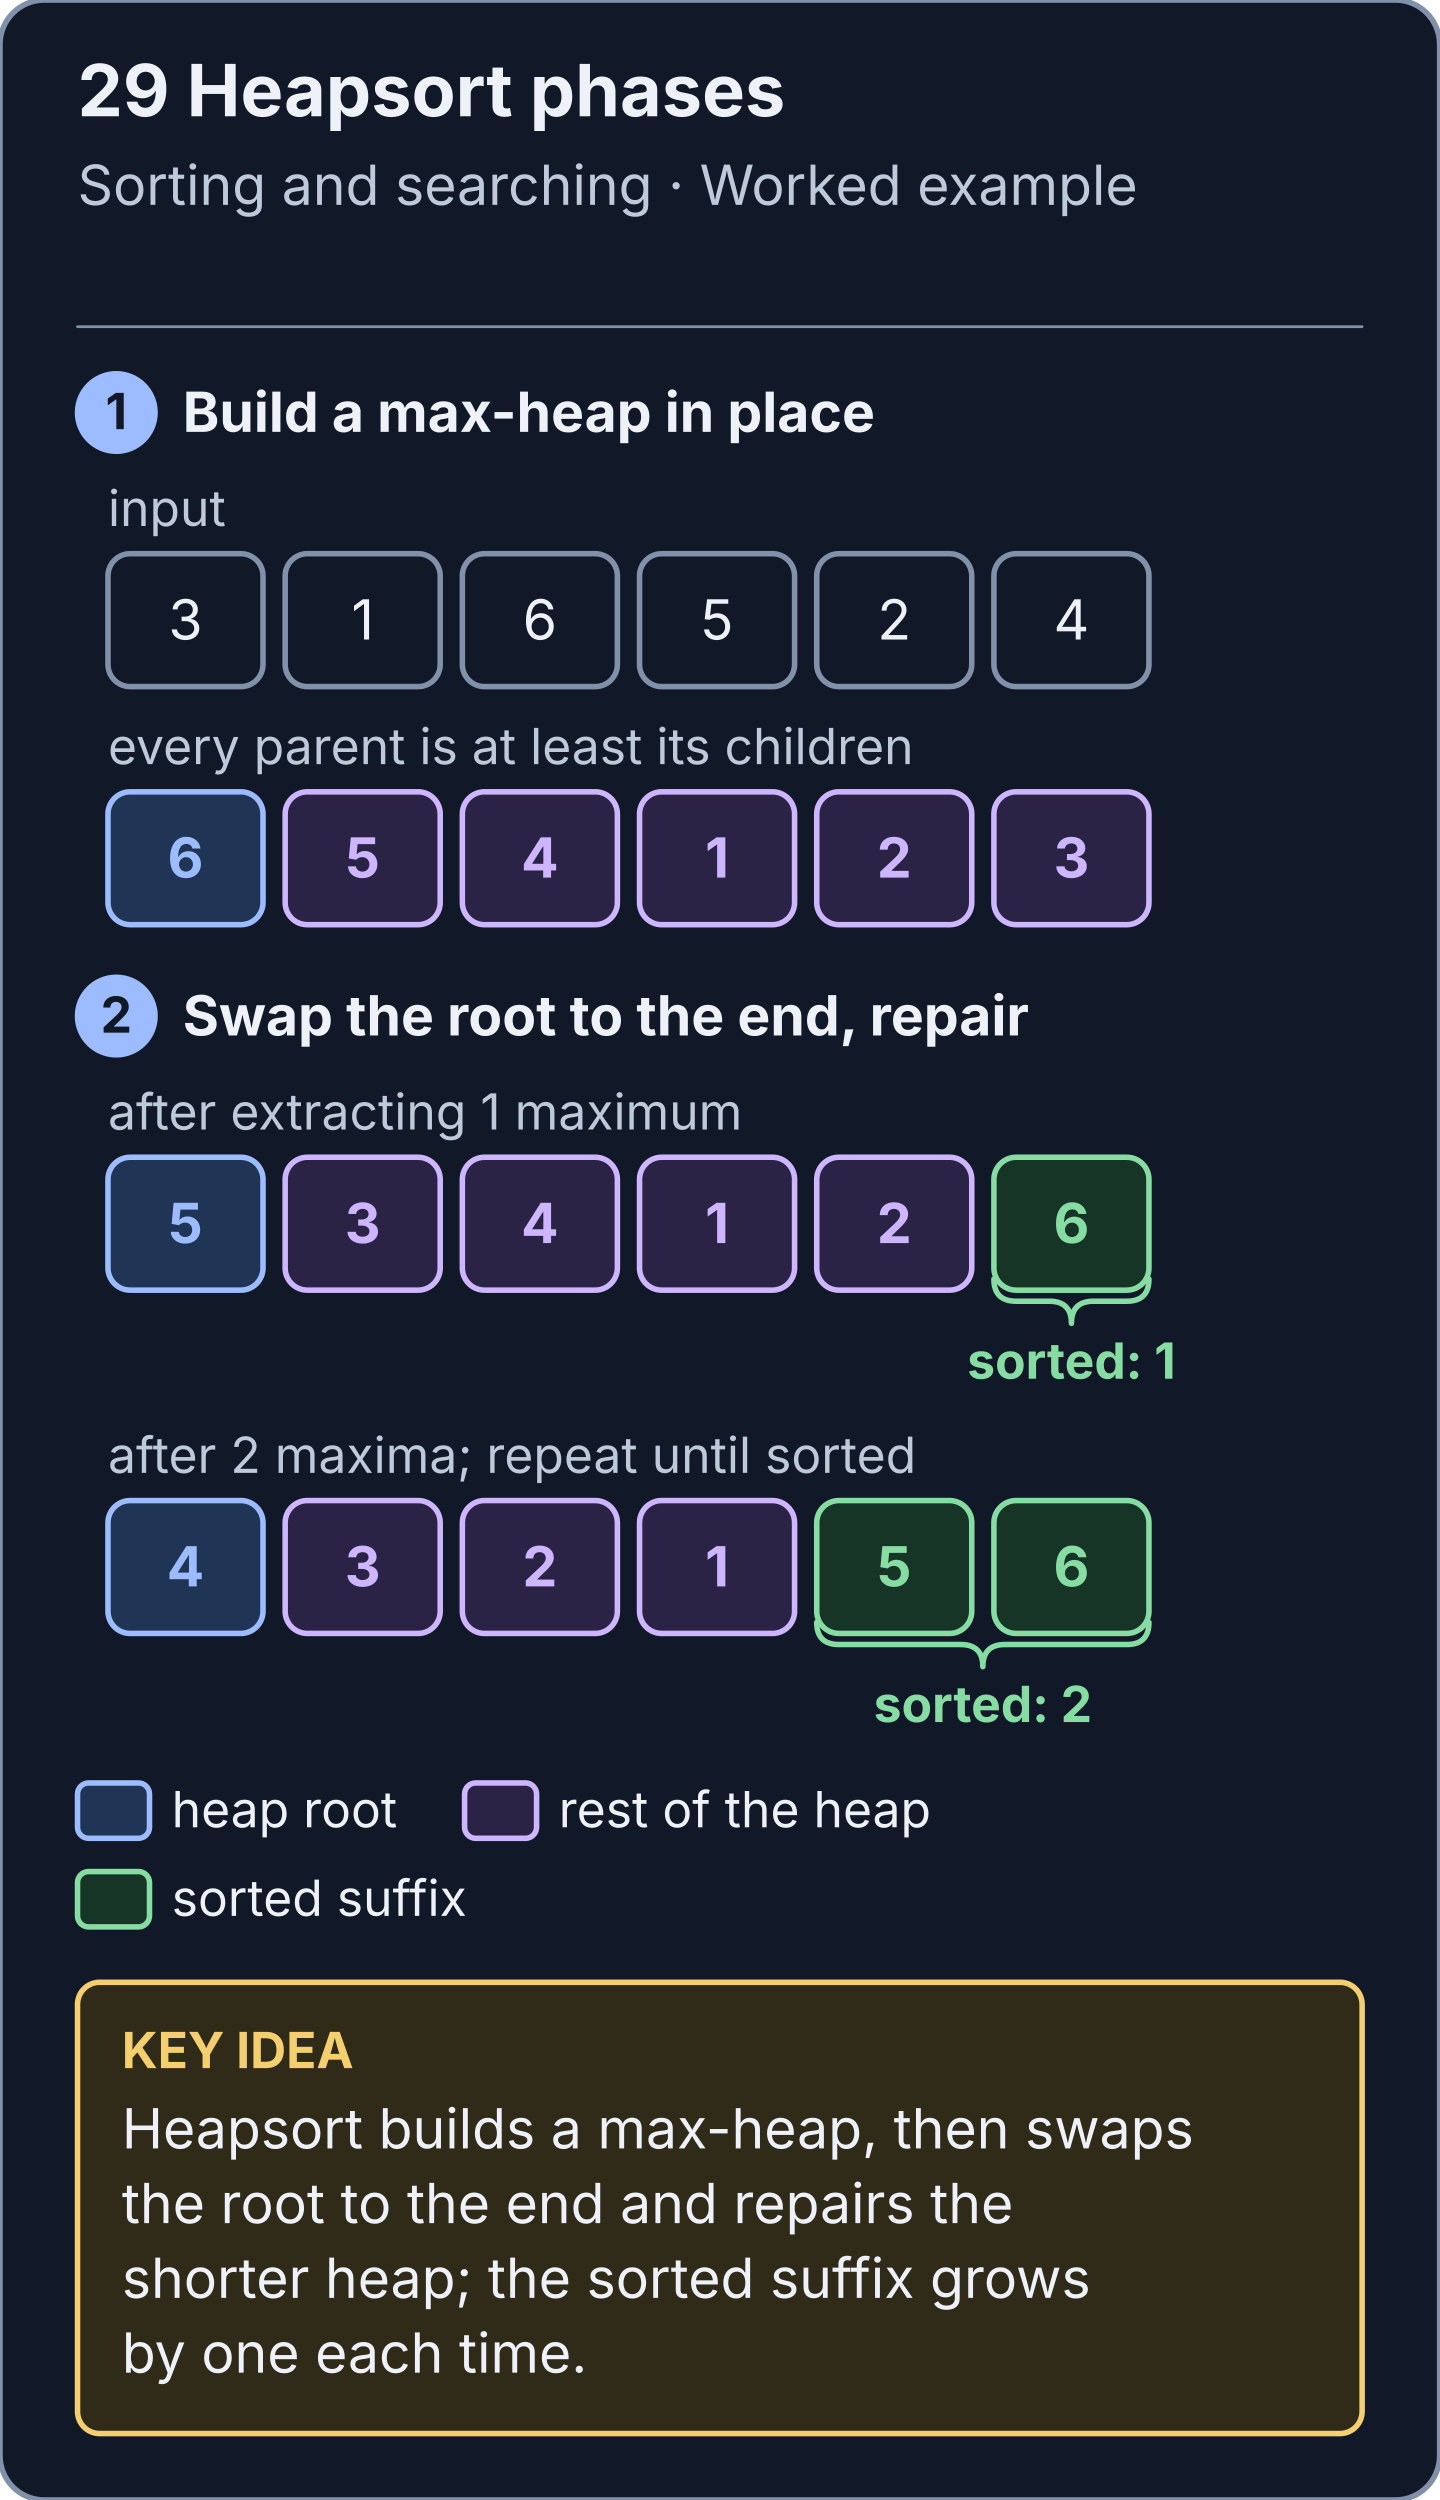
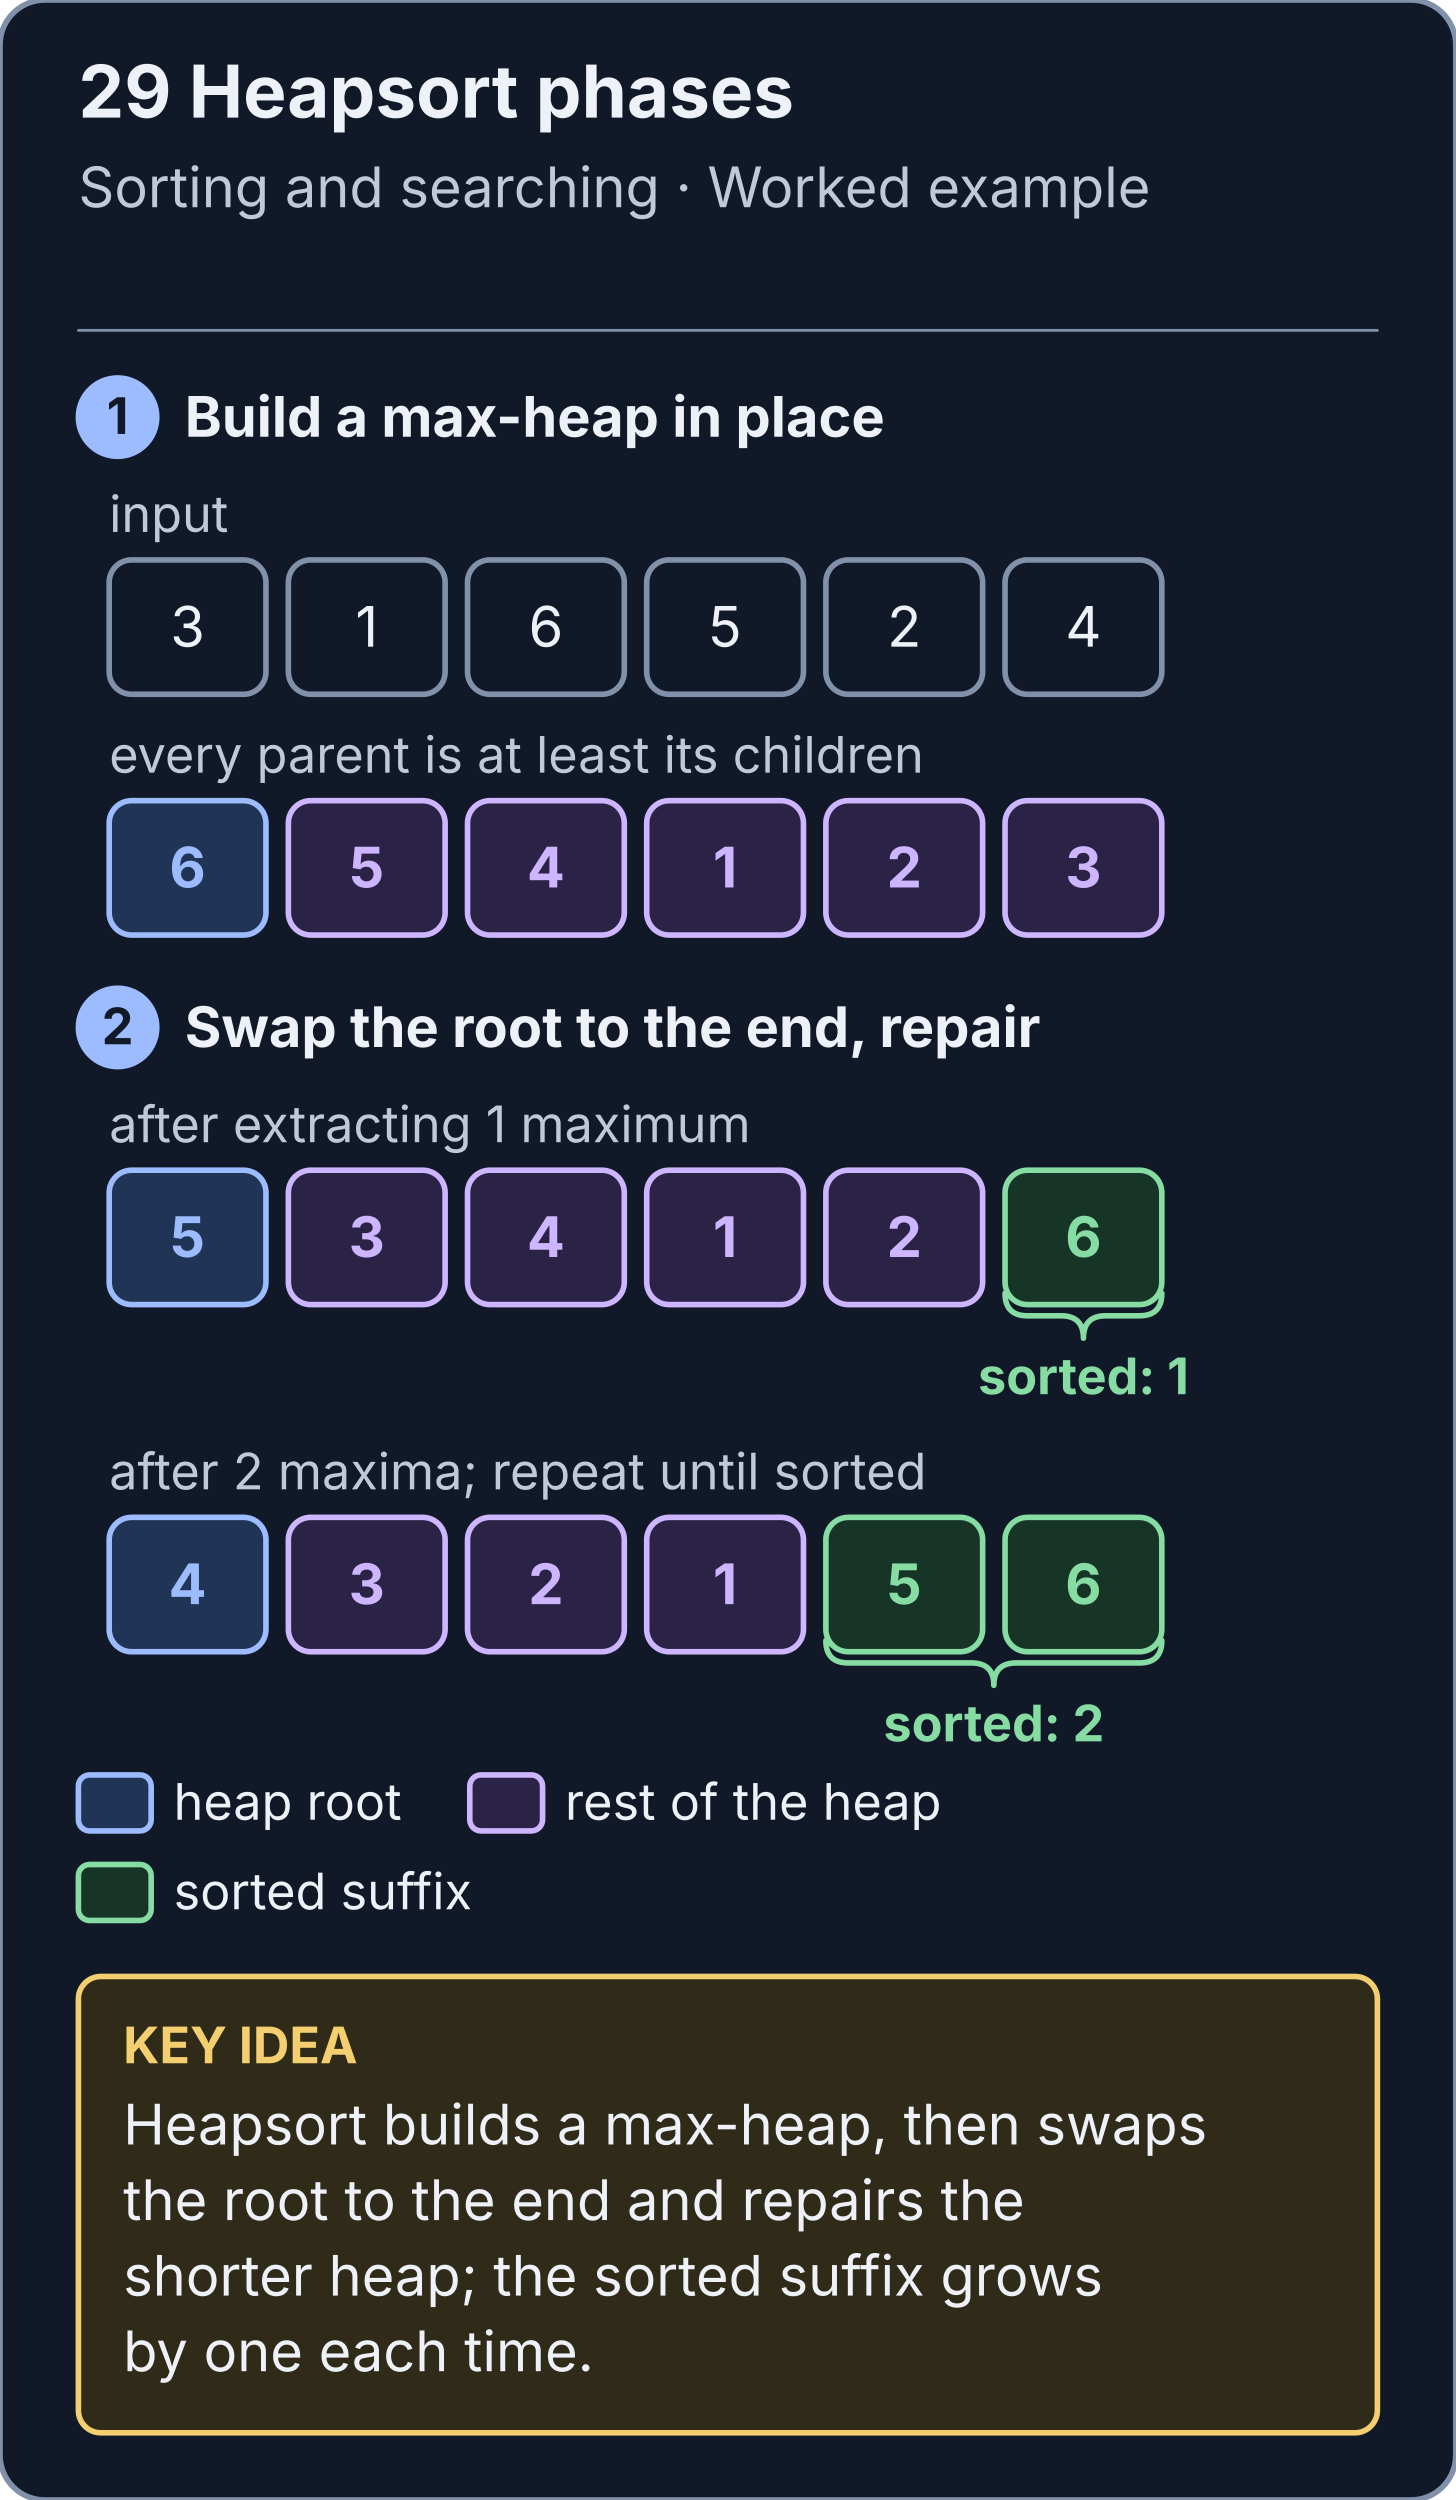
- <svg xmlns="http://www.w3.org/2000/svg" viewBox="0 0 520 903" width="520" height="903" role="img" aria-labelledby="title desc">
+ <svg xmlns="http://www.w3.org/2000/svg" viewBox="0 0 520 893" width="520" height="893" role="img" aria-labelledby="title desc">
  <style>text{font-family:system-ui,-apple-system,BlinkMacSystemFont,"Segoe UI",sans-serif} line,path{stroke-linecap:round;stroke-linejoin:round}</style>
  <defs>
    <marker id="heapsort-phases-paper-arrow" markerWidth="9" markerHeight="9" refX="8" refY="4" orient="auto" markerUnits="userSpaceOnUse">
      <path d="M 0 0 L 8 4 L 0 8 Z" fill="#111827" />
    </marker>
    <marker id="heapsort-phases-ink-arrow" markerWidth="9" markerHeight="9" refX="8" refY="4" orient="auto" markerUnits="userSpaceOnUse">
      <path d="M 0 0 L 8 4 L 0 8 Z" fill="#eef2f8" />
    </marker>
    <marker id="heapsort-phases-muted-arrow" markerWidth="9" markerHeight="9" refX="8" refY="4" orient="auto" markerUnits="userSpaceOnUse">
      <path d="M 0 0 L 8 4 L 0 8 Z" fill="#bec9da" />
    </marker>
    <marker id="heapsort-phases-line-arrow" markerWidth="9" markerHeight="9" refX="8" refY="4" orient="auto" markerUnits="userSpaceOnUse">
      <path d="M 0 0 L 8 4 L 0 8 Z" fill="#8291aa" />
    </marker>
    <marker id="heapsort-phases-blue-arrow" markerWidth="9" markerHeight="9" refX="8" refY="4" orient="auto" markerUnits="userSpaceOnUse">
      <path d="M 0 0 L 8 4 L 0 8 Z" fill="#9cbcff" />
    </marker>
    <marker id="heapsort-phases-soft-arrow" markerWidth="9" markerHeight="9" refX="8" refY="4" orient="auto" markerUnits="userSpaceOnUse">
      <path d="M 0 0 L 8 4 L 0 8 Z" fill="#203455" />
    </marker>
    <marker id="heapsort-phases-note-arrow" markerWidth="9" markerHeight="9" refX="8" refY="4" orient="auto" markerUnits="userSpaceOnUse">
      <path d="M 0 0 L 8 4 L 0 8 Z" fill="#302a18" />
    </marker>
    <marker id="heapsort-phases-gold-arrow" markerWidth="9" markerHeight="9" refX="8" refY="4" orient="auto" markerUnits="userSpaceOnUse">
      <path d="M 0 0 L 8 4 L 0 8 Z" fill="#f4cf70" />
    </marker>
    <marker id="heapsort-phases-red-arrow" markerWidth="9" markerHeight="9" refX="8" refY="4" orient="auto" markerUnits="userSpaceOnUse">
      <path d="M 0 0 L 8 4 L 0 8 Z" fill="#ffaaa1" />
    </marker>
    <marker id="heapsort-phases-panel-arrow" markerWidth="9" markerHeight="9" refX="8" refY="4" orient="auto" markerUnits="userSpaceOnUse">
      <path d="M 0 0 L 8 4 L 0 8 Z" fill="#192333" />
    </marker>
    <marker id="heapsort-phases-green-arrow" markerWidth="9" markerHeight="9" refX="8" refY="4" orient="auto" markerUnits="userSpaceOnUse">
      <path d="M 0 0 L 8 4 L 0 8 Z" fill="#86dca2" />
    </marker>
    <marker id="heapsort-phases-mint-arrow" markerWidth="9" markerHeight="9" refX="8" refY="4" orient="auto" markerUnits="userSpaceOnUse">
      <path d="M 0 0 L 8 4 L 0 8 Z" fill="#173527" />
    </marker>
    <marker id="heapsort-phases-violet-arrow" markerWidth="9" markerHeight="9" refX="8" refY="4" orient="auto" markerUnits="userSpaceOnUse">
      <path d="M 0 0 L 8 4 L 0 8 Z" fill="#cdb6ff" />
    </marker>
    <marker id="heapsort-phases-lilac-arrow" markerWidth="9" markerHeight="9" refX="8" refY="4" orient="auto" markerUnits="userSpaceOnUse">
      <path d="M 0 0 L 8 4 L 0 8 Z" fill="#2a2346" />
    </marker>
    <marker id="heapsort-phases-rose-arrow" markerWidth="9" markerHeight="9" refX="8" refY="4" orient="auto" markerUnits="userSpaceOnUse">
      <path d="M 0 0 L 8 4 L 0 8 Z" fill="#3d1f22" />
    </marker>
  </defs>
-   <rect x="0" y="0" width="520" height="903" rx="16" fill="#111827" stroke="#8291aa" stroke-width="2" />
+   <rect x="0" y="0" width="520" height="893" rx="16" fill="#111827" stroke="#8291aa" stroke-width="2" />
  <text x="28" y="42" font-size="26" fill="#eef2f8" text-anchor="start" font-weight="700">29  Heapsort phases</text>
  <text x="28" y="74" font-size="20" fill="#bec9da" text-anchor="start" font-weight="400">Sorting and searching · Worked example</text>
  <line x1="28" y1="118" x2="492" y2="118" stroke="#8291aa" stroke-width="1" />
  <circle cx="42" cy="149" r="14" fill="#9cbcff" stroke="#9cbcff" stroke-width="2" />
  <text x="42" y="155" font-size="18" fill="#111827" text-anchor="middle" font-weight="700">1</text>
  <text x="66" y="156" font-size="20" fill="#eef2f8" text-anchor="start" font-weight="700">Build a max-heap in place</text>
  <text x="39" y="190" font-size="18" fill="#bec9da" text-anchor="start" font-weight="400">input</text>
  <rect x="39" y="200" width="56" height="48" rx="8" fill="#111827" stroke="#8291aa" stroke-width="2" />
  <text x="67.0" y="231.0" font-size="20" fill="#eef2f8" text-anchor="middle" font-weight="400">3</text>
  <rect x="103" y="200" width="56" height="48" rx="8" fill="#111827" stroke="#8291aa" stroke-width="2" />
  <text x="131.0" y="231.0" font-size="20" fill="#eef2f8" text-anchor="middle" font-weight="400">1</text>
  <rect x="167" y="200" width="56" height="48" rx="8" fill="#111827" stroke="#8291aa" stroke-width="2" />
  <text x="195.0" y="231.0" font-size="20" fill="#eef2f8" text-anchor="middle" font-weight="400">6</text>
  <rect x="231" y="200" width="56" height="48" rx="8" fill="#111827" stroke="#8291aa" stroke-width="2" />
  <text x="259.0" y="231.0" font-size="20" fill="#eef2f8" text-anchor="middle" font-weight="400">5</text>
  <rect x="295" y="200" width="56" height="48" rx="8" fill="#111827" stroke="#8291aa" stroke-width="2" />
  <text x="323.0" y="231.0" font-size="20" fill="#eef2f8" text-anchor="middle" font-weight="400">2</text>
  <rect x="359" y="200" width="56" height="48" rx="8" fill="#111827" stroke="#8291aa" stroke-width="2" />
  <text x="387.0" y="231.0" font-size="20" fill="#eef2f8" text-anchor="middle" font-weight="400">4</text>
  <text x="39" y="276" font-size="18" fill="#bec9da" text-anchor="start" font-weight="400">every parent is at least its children</text>
  <rect x="39" y="286" width="56" height="48" rx="8" fill="#203455" stroke="#9cbcff" stroke-width="2" />
  <text x="67.0" y="317.0" font-size="20" fill="#9cbcff" text-anchor="middle" font-weight="700">6</text>
  <rect x="103" y="286" width="56" height="48" rx="8" fill="#2a2346" stroke="#cdb6ff" stroke-width="2" />
  <text x="131.0" y="317.0" font-size="20" fill="#cdb6ff" text-anchor="middle" font-weight="700">5</text>
  <rect x="167" y="286" width="56" height="48" rx="8" fill="#2a2346" stroke="#cdb6ff" stroke-width="2" />
  <text x="195.0" y="317.0" font-size="20" fill="#cdb6ff" text-anchor="middle" font-weight="700">4</text>
  <rect x="231" y="286" width="56" height="48" rx="8" fill="#2a2346" stroke="#cdb6ff" stroke-width="2" />
  <text x="259.0" y="317.0" font-size="20" fill="#cdb6ff" text-anchor="middle" font-weight="700">1</text>
  <rect x="295" y="286" width="56" height="48" rx="8" fill="#2a2346" stroke="#cdb6ff" stroke-width="2" />
  <text x="323.0" y="317.0" font-size="20" fill="#cdb6ff" text-anchor="middle" font-weight="700">2</text>
  <rect x="359" y="286" width="56" height="48" rx="8" fill="#2a2346" stroke="#cdb6ff" stroke-width="2" />
  <text x="387.0" y="317.0" font-size="20" fill="#cdb6ff" text-anchor="middle" font-weight="700">3</text>
  <circle cx="42" cy="367" r="14" fill="#9cbcff" stroke="#9cbcff" stroke-width="2" />
  <text x="42" y="373" font-size="18" fill="#111827" text-anchor="middle" font-weight="700">2</text>
  <text x="66" y="374" font-size="20" fill="#eef2f8" text-anchor="start" font-weight="700">Swap the root to the end, repair</text>
  <text x="39" y="408" font-size="18" fill="#bec9da" text-anchor="start" font-weight="400">after extracting 1 maximum</text>
  <rect x="39" y="418" width="56" height="48" rx="8" fill="#203455" stroke="#9cbcff" stroke-width="2" />
  <text x="67.0" y="449.0" font-size="20" fill="#9cbcff" text-anchor="middle" font-weight="700">5</text>
  <rect x="103" y="418" width="56" height="48" rx="8" fill="#2a2346" stroke="#cdb6ff" stroke-width="2" />
  <text x="131.0" y="449.0" font-size="20" fill="#cdb6ff" text-anchor="middle" font-weight="700">3</text>
  <rect x="167" y="418" width="56" height="48" rx="8" fill="#2a2346" stroke="#cdb6ff" stroke-width="2" />
  <text x="195.0" y="449.0" font-size="20" fill="#cdb6ff" text-anchor="middle" font-weight="700">4</text>
  <rect x="231" y="418" width="56" height="48" rx="8" fill="#2a2346" stroke="#cdb6ff" stroke-width="2" />
  <text x="259.0" y="449.0" font-size="20" fill="#cdb6ff" text-anchor="middle" font-weight="700">1</text>
  <rect x="295" y="418" width="56" height="48" rx="8" fill="#2a2346" stroke="#cdb6ff" stroke-width="2" />
  <text x="323.0" y="449.0" font-size="20" fill="#cdb6ff" text-anchor="middle" font-weight="700">2</text>
  <rect x="359" y="418" width="56" height="48" rx="8" fill="#173527" stroke="#86dca2" stroke-width="2" />
  <text x="387.0" y="449.0" font-size="20" fill="#86dca2" text-anchor="middle" font-weight="700">6</text>
  <path d="M 359 462 Q 359 470 367 470 H 379.0 Q 387.0 470 387.0 478 Q 387.0 470 395.0 470 H 407 Q 415 470 415 462" fill="none" stroke="#86dca2" stroke-width="2" />
  <text x="387.0" y="498" font-size="18" fill="#86dca2" text-anchor="middle" font-weight="700">sorted: 1</text>
  <text x="39" y="532" font-size="18" fill="#bec9da" text-anchor="start" font-weight="400">after 2 maxima; repeat until sorted</text>
  <rect x="39" y="542" width="56" height="48" rx="8" fill="#203455" stroke="#9cbcff" stroke-width="2" />
  <text x="67.0" y="573.0" font-size="20" fill="#9cbcff" text-anchor="middle" font-weight="700">4</text>
  <rect x="103" y="542" width="56" height="48" rx="8" fill="#2a2346" stroke="#cdb6ff" stroke-width="2" />
  <text x="131.0" y="573.0" font-size="20" fill="#cdb6ff" text-anchor="middle" font-weight="700">3</text>
  <rect x="167" y="542" width="56" height="48" rx="8" fill="#2a2346" stroke="#cdb6ff" stroke-width="2" />
  <text x="195.0" y="573.0" font-size="20" fill="#cdb6ff" text-anchor="middle" font-weight="700">2</text>
  <rect x="231" y="542" width="56" height="48" rx="8" fill="#2a2346" stroke="#cdb6ff" stroke-width="2" />
  <text x="259.0" y="573.0" font-size="20" fill="#cdb6ff" text-anchor="middle" font-weight="700">1</text>
  <rect x="295" y="542" width="56" height="48" rx="8" fill="#173527" stroke="#86dca2" stroke-width="2" />
  <text x="323.0" y="573.0" font-size="20" fill="#86dca2" text-anchor="middle" font-weight="700">5</text>
  <rect x="359" y="542" width="56" height="48" rx="8" fill="#173527" stroke="#86dca2" stroke-width="2" />
  <text x="387.0" y="573.0" font-size="20" fill="#86dca2" text-anchor="middle" font-weight="700">6</text>
  <path d="M 295 586 Q 295 594 303 594 H 347.0 Q 355.0 594 355.0 602 Q 355.0 594 363.0 594 H 407 Q 415 594 415 586" fill="none" stroke="#86dca2" stroke-width="2" />
  <text x="355.0" y="622" font-size="18" fill="#86dca2" text-anchor="middle" font-weight="700">sorted: 2</text>
-   <rect x="28" y="644" width="26" height="20" rx="4" fill="#203455" stroke="#9cbcff" stroke-width="2" />
-   <text x="62" y="660" font-size="18" fill="#eef2f8" text-anchor="start" font-weight="400">heap root</text>
-   <rect x="167.808" y="644" width="26" height="20" rx="4" fill="#2a2346" stroke="#cdb6ff" stroke-width="2" />
-   <text x="201.808" y="660" font-size="18" fill="#eef2f8" text-anchor="start" font-weight="400">rest of the heap</text>
-   <rect x="28" y="676" width="26" height="20" rx="4" fill="#173527" stroke="#86dca2" stroke-width="2" />
-   <text x="62" y="692" font-size="18" fill="#eef2f8" text-anchor="start" font-weight="400">sorted suffix</text>
-   <rect x="28" y="716" width="464" height="163" rx="8" fill="#302a18" stroke="#f4cf70" stroke-width="2" />
-   <text x="44" y="747" font-size="18" fill="#f4cf70" text-anchor="start" font-weight="700">KEY IDEA</text>
-   <text x="44" y="776" font-size="20" fill="#eef2f8" text-anchor="start" font-weight="400">Heapsort builds a max-heap, then swaps</text>
-   <text x="44" y="803" font-size="20" fill="#eef2f8" text-anchor="start" font-weight="400">the root to the end and repairs the</text>
-   <text x="44" y="830" font-size="20" fill="#eef2f8" text-anchor="start" font-weight="400">shorter heap; the sorted suffix grows</text>
-   <text x="44" y="857" font-size="20" fill="#eef2f8" text-anchor="start" font-weight="400">by one each time.</text>
+   <rect x="28" y="634" width="26" height="20" rx="4" fill="#203455" stroke="#9cbcff" stroke-width="2" />
+   <text x="62" y="650" font-size="18" fill="#eef2f8" text-anchor="start" font-weight="400">heap root</text>
+   <rect x="167.808" y="634" width="26" height="20" rx="4" fill="#2a2346" stroke="#cdb6ff" stroke-width="2" />
+   <text x="201.808" y="650" font-size="18" fill="#eef2f8" text-anchor="start" font-weight="400">rest of the heap</text>
+   <rect x="28" y="666" width="26" height="20" rx="4" fill="#173527" stroke="#86dca2" stroke-width="2" />
+   <text x="62" y="682" font-size="18" fill="#eef2f8" text-anchor="start" font-weight="400">sorted suffix</text>
+   <rect x="28" y="706" width="464" height="163" rx="8" fill="#302a18" stroke="#f4cf70" stroke-width="2" />
+   <text x="44" y="737" font-size="18" fill="#f4cf70" text-anchor="start" font-weight="700">KEY IDEA</text>
+   <text x="44" y="766" font-size="20" fill="#eef2f8" text-anchor="start" font-weight="400">Heapsort builds a max-heap, then swaps</text>
+   <text x="44" y="793" font-size="20" fill="#eef2f8" text-anchor="start" font-weight="400">the root to the end and repairs the</text>
+   <text x="44" y="820" font-size="20" fill="#eef2f8" text-anchor="start" font-weight="400">shorter heap; the sorted suffix grows</text>
+   <text x="44" y="847" font-size="20" fill="#eef2f8" text-anchor="start" font-weight="400">by one each time.</text>
</svg>
